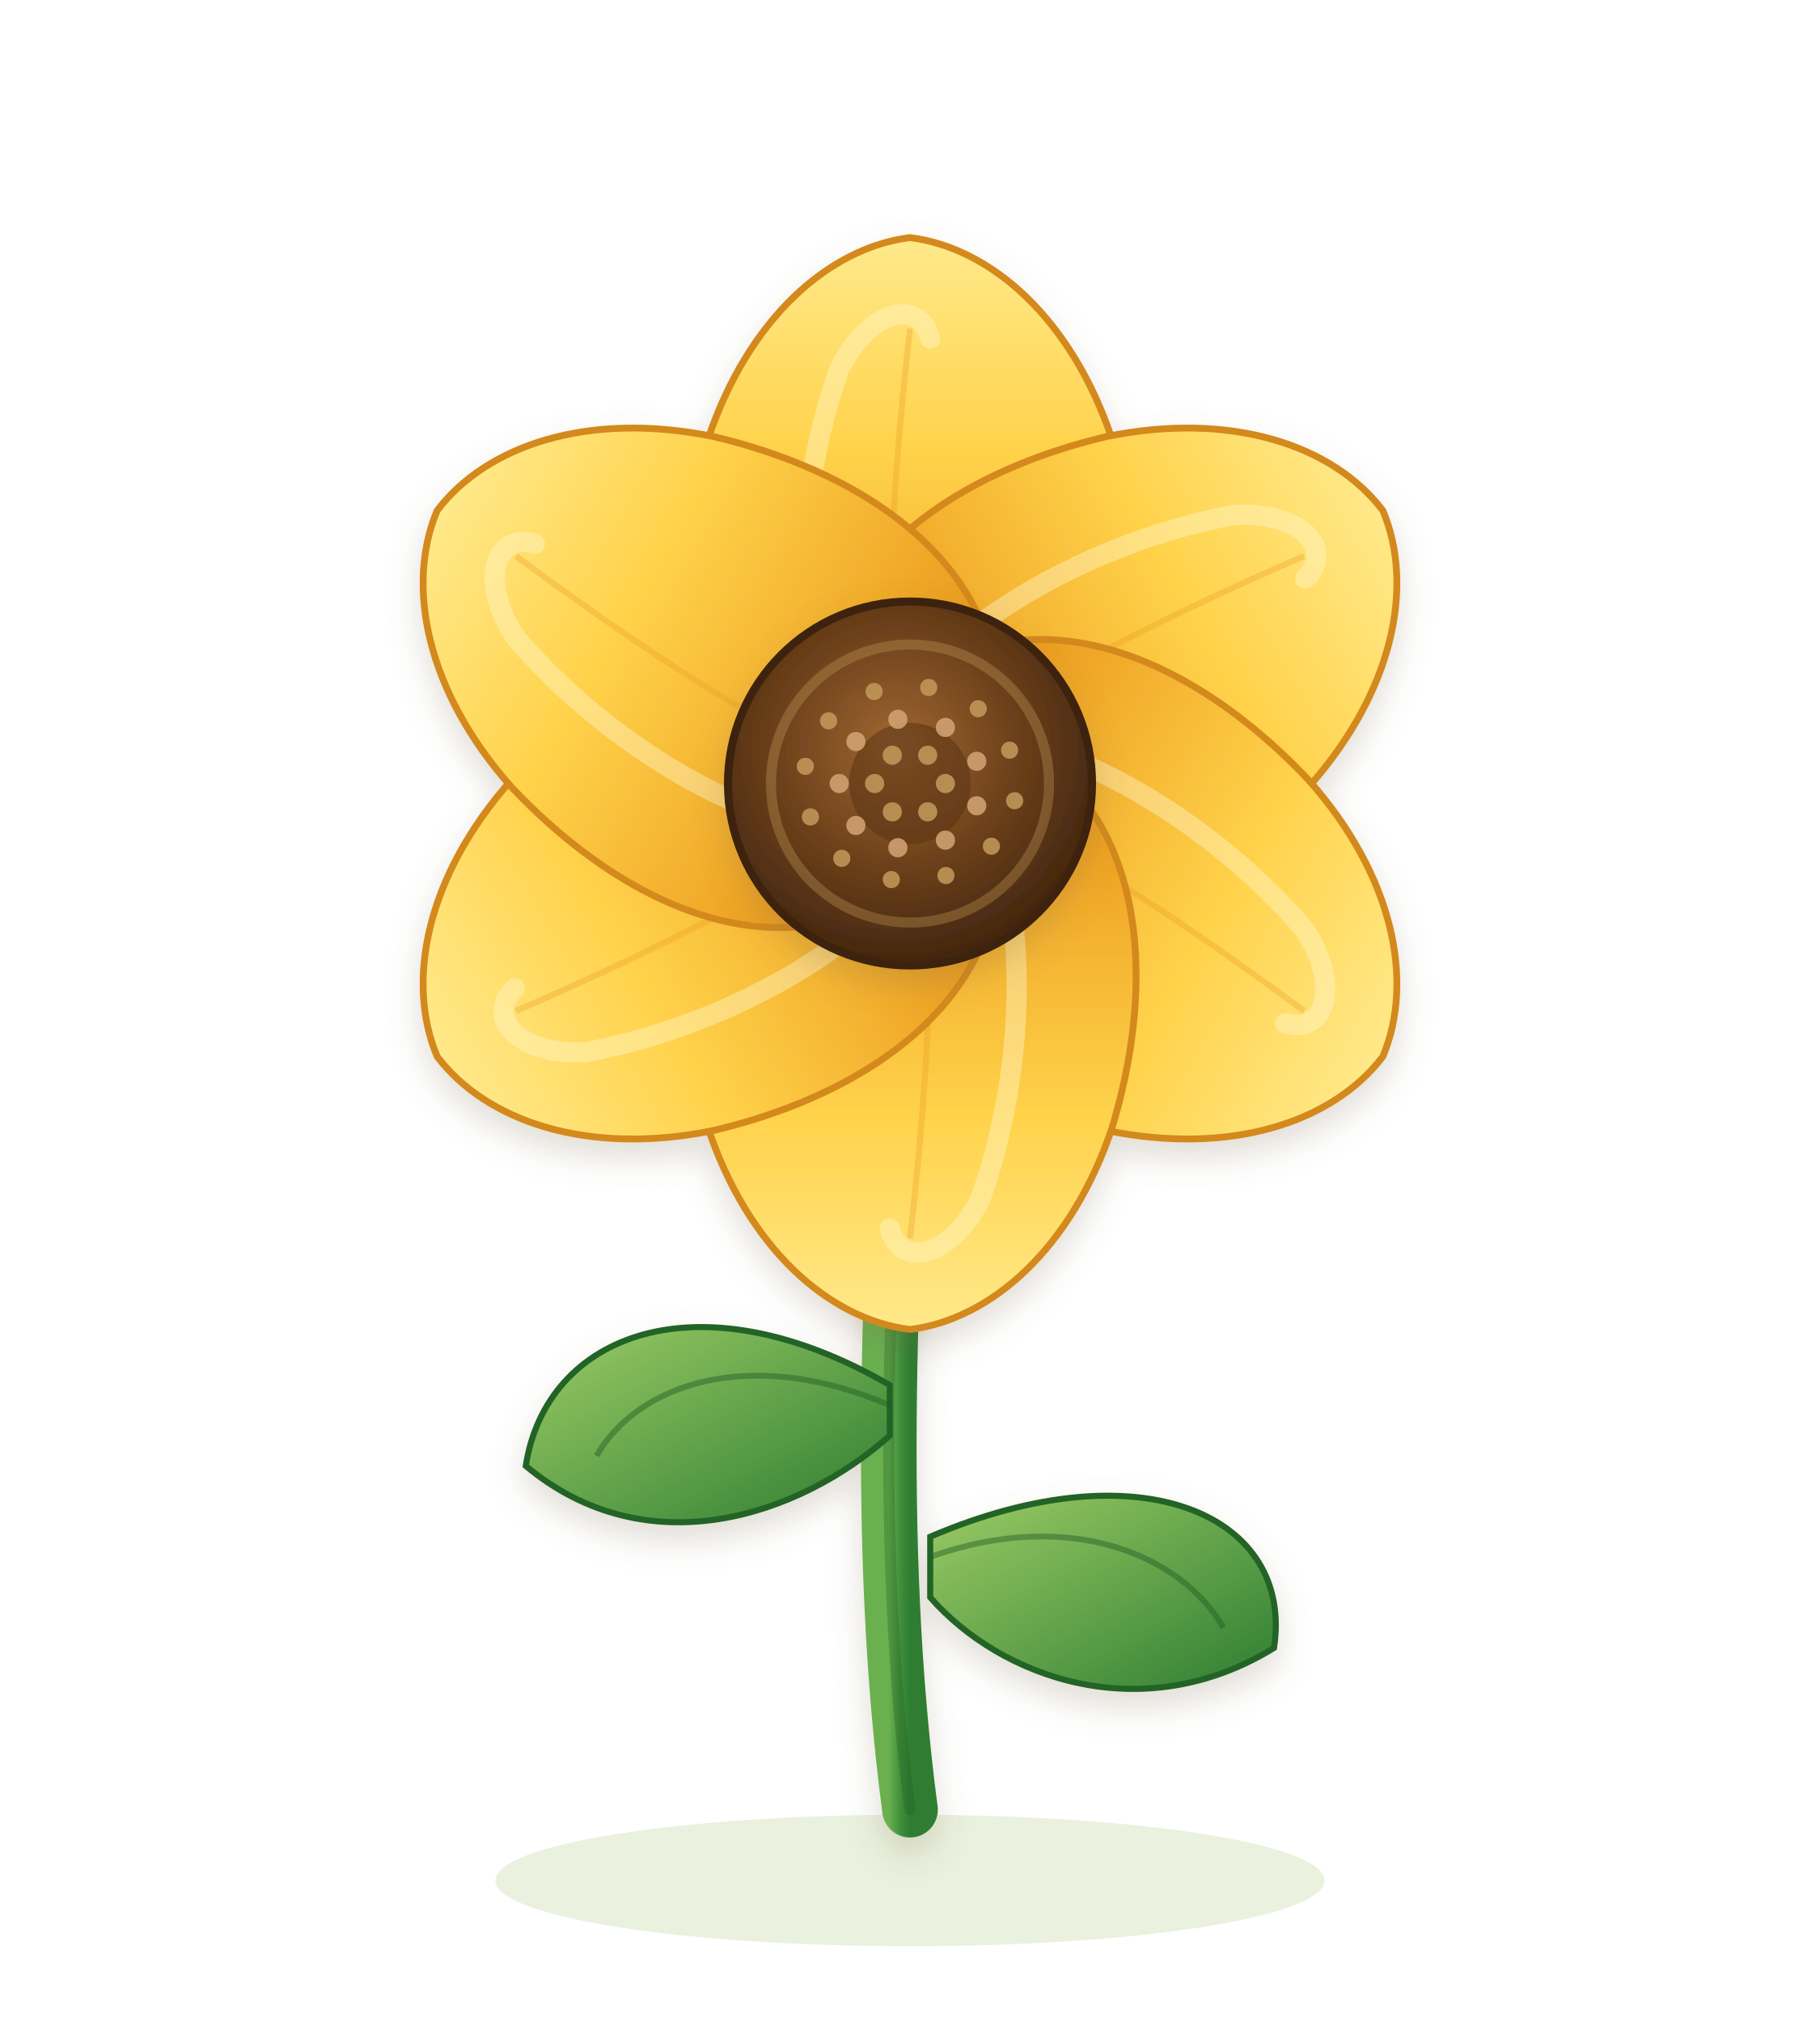
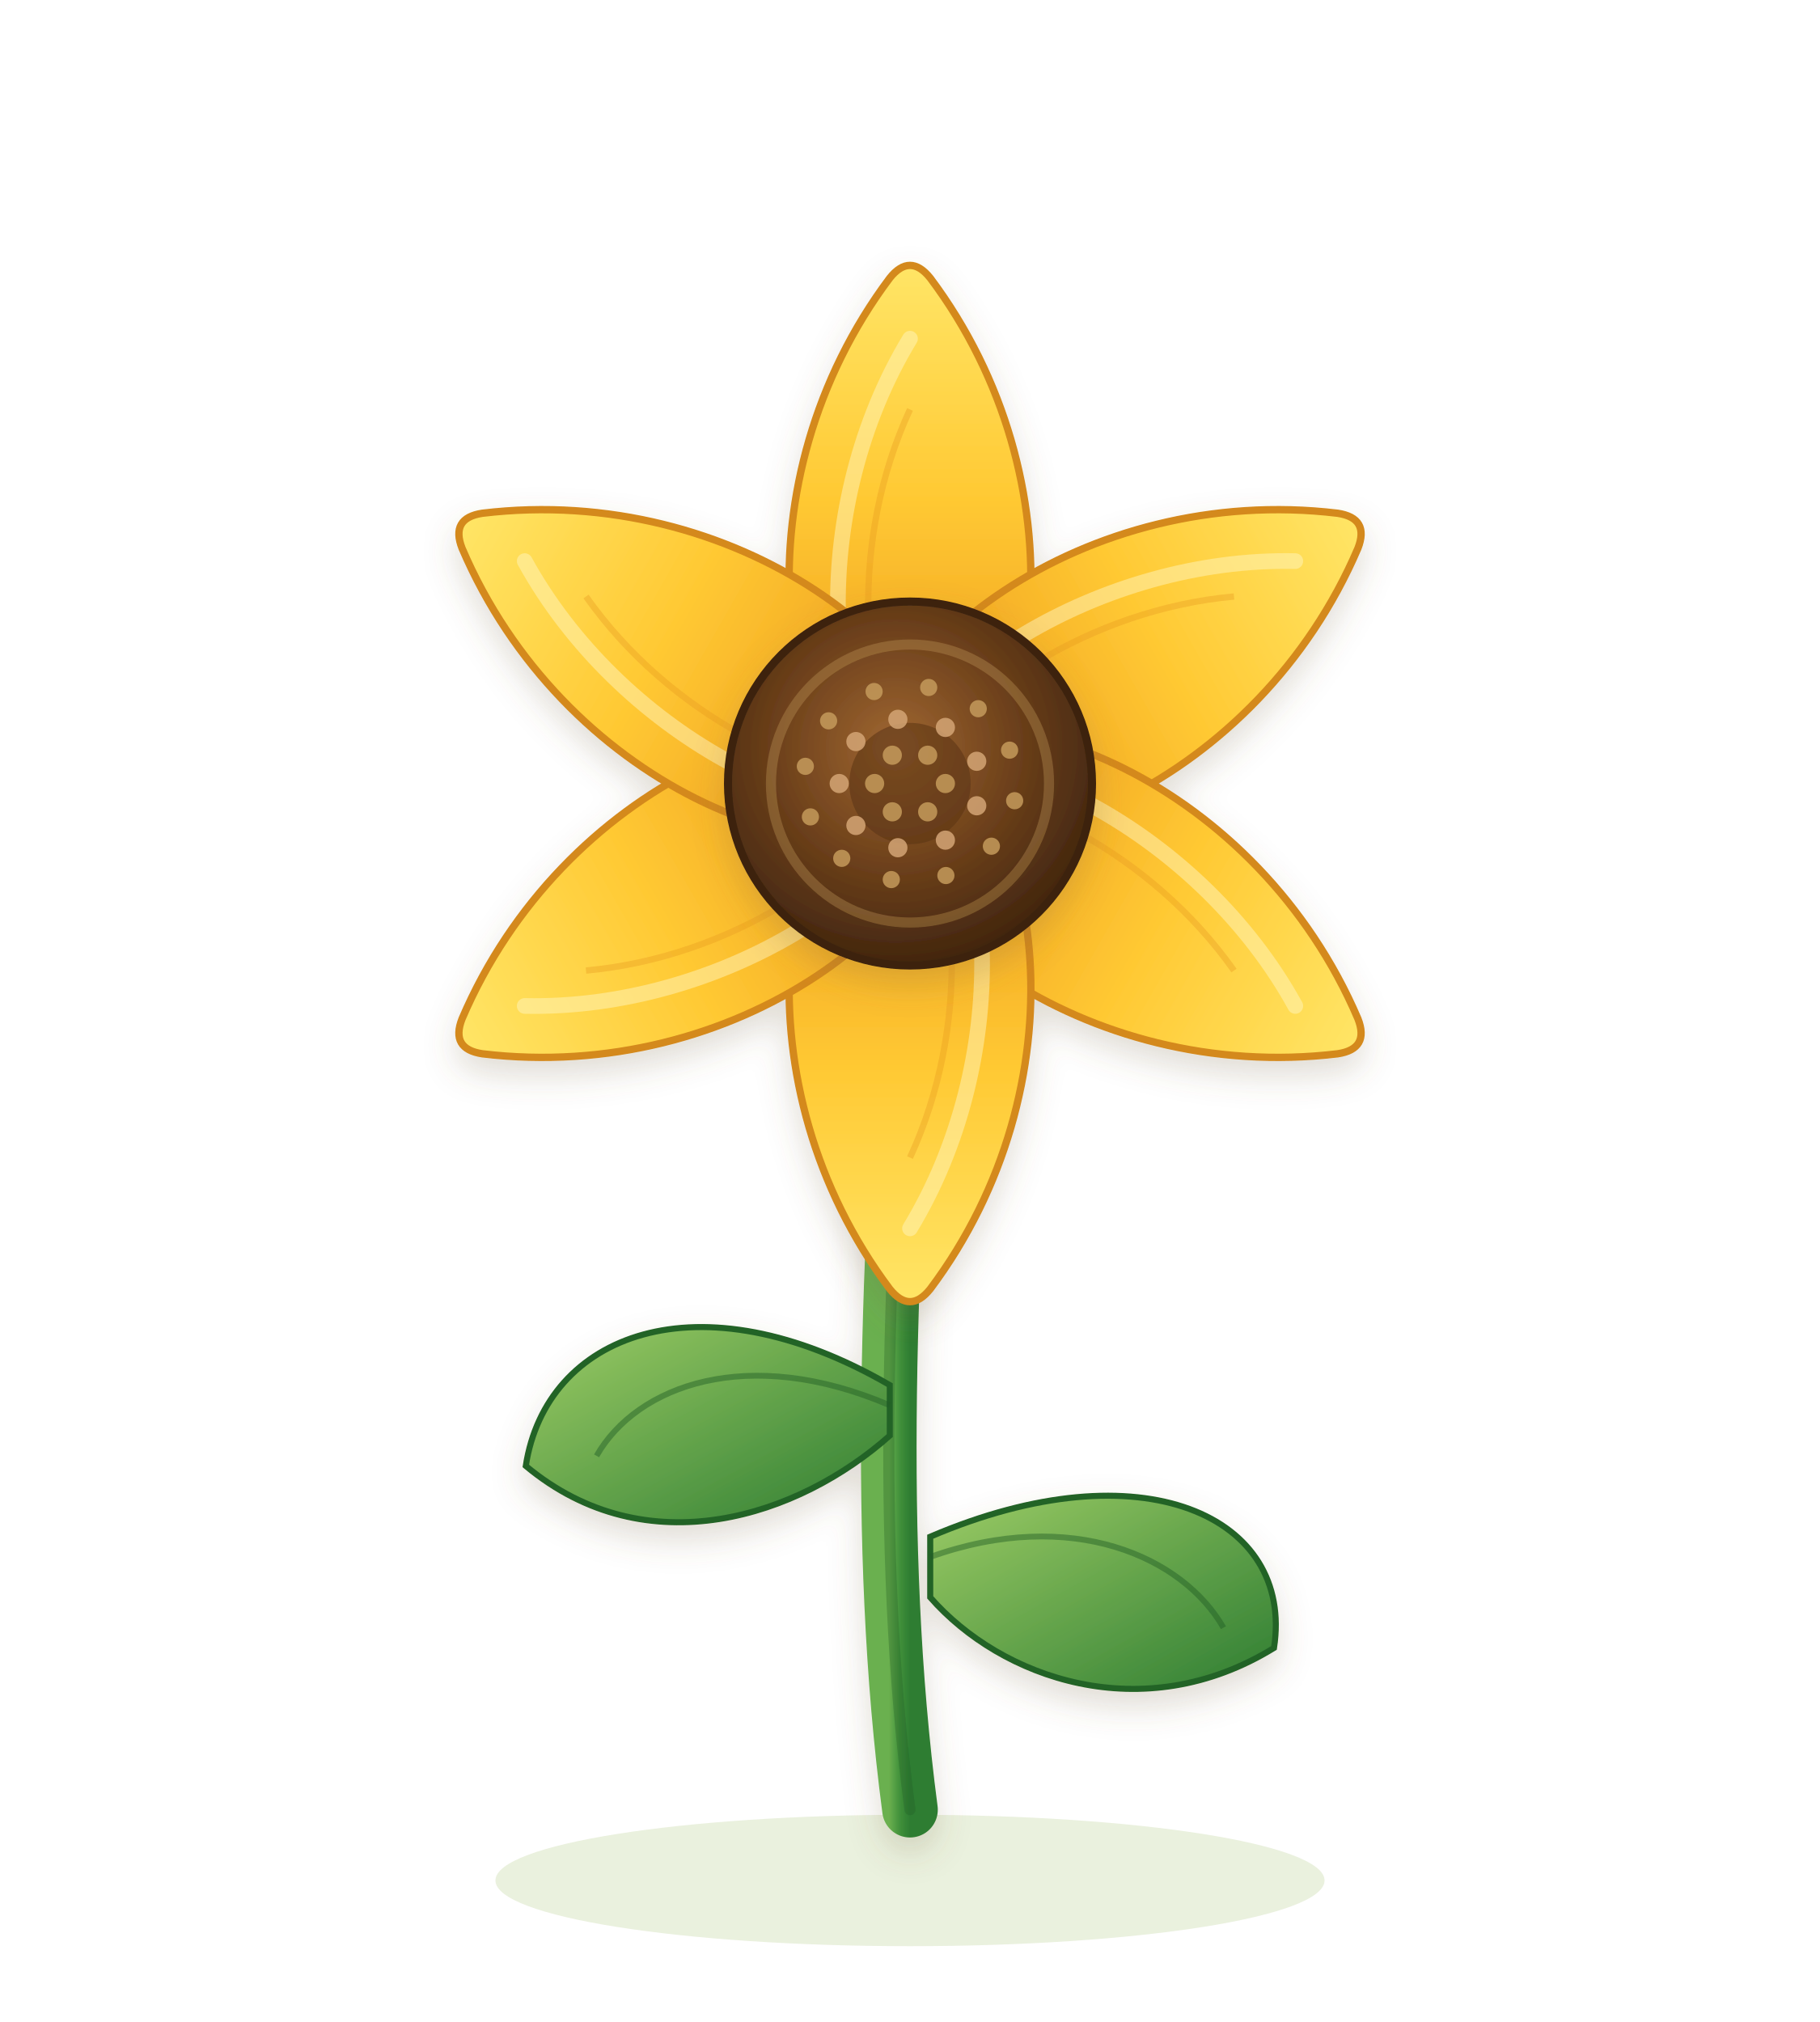
<svg xmlns="http://www.w3.org/2000/svg" viewBox="0 0 360 400" width="360" height="400" role="img" aria-label="Flower with six petals">
  <defs>
    <linearGradient id="petalGrad" x1="0%" y1="0%" x2="0%" y2="100%">
-       <stop offset="0%" stop-color="#ffe98a" />
-       <stop offset="35%" stop-color="#ffd24a" />
-       <stop offset="72%" stop-color="#f0a828" />
+       <stop offset="0%" stop-color="#ffe566" />
+       <stop offset="40%" stop-color="#ffc933" />
+       <stop offset="78%" stop-color="#f0a020" />
      <stop offset="100%" stop-color="#e08a14" />
    </linearGradient>
    <radialGradient id="centerGrad" cx="46%" cy="40%" r="62%">
      <stop offset="0%" stop-color="#a06732" />
      <stop offset="55%" stop-color="#6b3f1a" />
      <stop offset="100%" stop-color="#3f240e" />
    </radialGradient>
    <linearGradient id="stemGrad" x1="0%" y1="0%" x2="100%" y2="0%">
      <stop offset="0%" stop-color="#6bb04f" />
      <stop offset="55%" stop-color="#3f8f3a" />
      <stop offset="100%" stop-color="#2e7d32" />
    </linearGradient>
    <linearGradient id="leafGrad" x1="0%" y1="0%" x2="100%" y2="100%">
      <stop offset="0%" stop-color="#9ccc65" />
      <stop offset="100%" stop-color="#2e7d32" />
    </linearGradient>
    <filter id="softShadow" x="-25%" y="-25%" width="150%" height="150%">
      <feDropShadow dx="0" dy="3" stdDeviation="3.2" flood-color="#7a6240" flood-opacity="0.22" />
    </filter>
  </defs>
  <ellipse cx="180" cy="372" rx="82" ry="13" fill="#c8d9a8" opacity="0.38" />
  <g id="stem-and-leaves" filter="url(#softShadow)">
    <path d="M180 188 C176 248 173 305 180 358" fill="none" stroke="url(#stemGrad)" stroke-width="11" stroke-linecap="round" />
    <path d="M180 188 C176 248 173 305 180 358" fill="none" stroke="#1f5c24" stroke-width="2.2" stroke-linecap="round" opacity="0.32" />
    <path d="M176 274 C138 252 108 264 104 290 C128 310 158 300 176 284 Z" fill="url(#leafGrad)" stroke="#246328" stroke-width="1.2" />
    <path d="M176 278 C148 266 126 274 118 288" fill="none" stroke="#1f5c24" stroke-width="1.15" opacity="0.45" />
    <path d="M184 304 C226 286 256 300 252 326 C226 342 198 332 184 316 Z" fill="url(#leafGrad)" stroke="#246328" stroke-width="1.2" />
    <path d="M184 308 C212 298 234 308 242 322" fill="none" stroke="#1f5c24" stroke-width="1.15" opacity="0.45" />
  </g>
  <g id="petals-container" filter="url(#softShadow)">
    <g class="petal petal-1" data-petal-index="0" transform="rotate(0 180 155)">
      <g class="petal-motion">
-         <path class="petal-shape" d="M180 169 C138 165 128 127 140 87 C148 63 164 49 180 47 C196 49 212 63 220 87 C232 127 222 165 180 169 Z" fill="url(#petalGrad)" stroke="#d4891a" stroke-width="1.35" />
-         <path d="M172 157 C158 147 154 107 166 73 C172 61 182 59 184 67" fill="none" stroke="#fff8d0" stroke-width="4" stroke-linecap="round" opacity="0.42" />
-         <path d="M180 159 C174 135 176 100 180 65" fill="none" stroke="#e89a20" stroke-width="1.2" opacity="0.32" />
+         <path class="petal-shape" d="M180 168 C152 150 146 95 176 55 Q180 50 184 55 C214 95 208 150 180 168 Z" fill="url(#petalGrad)" stroke="#d4891a" stroke-width="1.45" />
+         <path d="M180 163 C162 145 160 100 180 67" fill="none" stroke="#fff6c2" stroke-width="3.1" stroke-linecap="round" opacity="0.48" />
+         <path d="M180 157 C170 137 168 107 180 81" fill="none" stroke="#e89a20" stroke-width="1.25" opacity="0.38" />
      </g>
    </g>
    <g class="petal petal-2" data-petal-index="1" transform="rotate(60 180 155)">
      <g class="petal-motion">
-         <path class="petal-shape" d="M180 169 C138 165 128 127 140 87 C148 63 164 49 180 47 C196 49 212 63 220 87 C232 127 222 165 180 169 Z" fill="url(#petalGrad)" stroke="#d4891a" stroke-width="1.35" />
-         <path d="M172 157 C158 147 154 107 166 73 C172 61 182 59 184 67" fill="none" stroke="#fff8d0" stroke-width="4" stroke-linecap="round" opacity="0.42" />
-         <path d="M180 159 C174 135 176 100 180 65" fill="none" stroke="#e89a20" stroke-width="1.2" opacity="0.32" />
+         <path class="petal-shape" d="M180 168 C152 150 146 95 176 55 Q180 50 184 55 C214 95 208 150 180 168 Z" fill="url(#petalGrad)" stroke="#d4891a" stroke-width="1.45" />
+         <path d="M180 163 C162 145 160 100 180 67" fill="none" stroke="#fff6c2" stroke-width="3.1" stroke-linecap="round" opacity="0.48" />
+         <path d="M180 157 C170 137 168 107 180 81" fill="none" stroke="#e89a20" stroke-width="1.25" opacity="0.38" />
      </g>
    </g>
    <g class="petal petal-3" data-petal-index="2" transform="rotate(120 180 155)">
      <g class="petal-motion">
-         <path class="petal-shape" d="M180 169 C138 165 128 127 140 87 C148 63 164 49 180 47 C196 49 212 63 220 87 C232 127 222 165 180 169 Z" fill="url(#petalGrad)" stroke="#d4891a" stroke-width="1.35" />
-         <path d="M172 157 C158 147 154 107 166 73 C172 61 182 59 184 67" fill="none" stroke="#fff8d0" stroke-width="4" stroke-linecap="round" opacity="0.42" />
-         <path d="M180 159 C174 135 176 100 180 65" fill="none" stroke="#e89a20" stroke-width="1.2" opacity="0.32" />
+         <path class="petal-shape" d="M180 168 C152 150 146 95 176 55 Q180 50 184 55 C214 95 208 150 180 168 Z" fill="url(#petalGrad)" stroke="#d4891a" stroke-width="1.45" />
+         <path d="M180 163 C162 145 160 100 180 67" fill="none" stroke="#fff6c2" stroke-width="3.1" stroke-linecap="round" opacity="0.48" />
+         <path d="M180 157 C170 137 168 107 180 81" fill="none" stroke="#e89a20" stroke-width="1.25" opacity="0.38" />
      </g>
    </g>
    <g class="petal petal-4" data-petal-index="3" transform="rotate(180 180 155)">
      <g class="petal-motion">
-         <path class="petal-shape" d="M180 169 C138 165 128 127 140 87 C148 63 164 49 180 47 C196 49 212 63 220 87 C232 127 222 165 180 169 Z" fill="url(#petalGrad)" stroke="#d4891a" stroke-width="1.35" />
-         <path d="M172 157 C158 147 154 107 166 73 C172 61 182 59 184 67" fill="none" stroke="#fff8d0" stroke-width="4" stroke-linecap="round" opacity="0.42" />
-         <path d="M180 159 C174 135 176 100 180 65" fill="none" stroke="#e89a20" stroke-width="1.2" opacity="0.32" />
+         <path class="petal-shape" d="M180 168 C152 150 146 95 176 55 Q180 50 184 55 C214 95 208 150 180 168 Z" fill="url(#petalGrad)" stroke="#d4891a" stroke-width="1.45" />
+         <path d="M180 163 C162 145 160 100 180 67" fill="none" stroke="#fff6c2" stroke-width="3.1" stroke-linecap="round" opacity="0.48" />
+         <path d="M180 157 C170 137 168 107 180 81" fill="none" stroke="#e89a20" stroke-width="1.25" opacity="0.38" />
      </g>
    </g>
    <g class="petal petal-5" data-petal-index="4" transform="rotate(240 180 155)">
      <g class="petal-motion">
-         <path class="petal-shape" d="M180 169 C138 165 128 127 140 87 C148 63 164 49 180 47 C196 49 212 63 220 87 C232 127 222 165 180 169 Z" fill="url(#petalGrad)" stroke="#d4891a" stroke-width="1.35" />
-         <path d="M172 157 C158 147 154 107 166 73 C172 61 182 59 184 67" fill="none" stroke="#fff8d0" stroke-width="4" stroke-linecap="round" opacity="0.42" />
-         <path d="M180 159 C174 135 176 100 180 65" fill="none" stroke="#e89a20" stroke-width="1.2" opacity="0.32" />
+         <path class="petal-shape" d="M180 168 C152 150 146 95 176 55 Q180 50 184 55 C214 95 208 150 180 168 Z" fill="url(#petalGrad)" stroke="#d4891a" stroke-width="1.45" />
+         <path d="M180 163 C162 145 160 100 180 67" fill="none" stroke="#fff6c2" stroke-width="3.1" stroke-linecap="round" opacity="0.48" />
+         <path d="M180 157 C170 137 168 107 180 81" fill="none" stroke="#e89a20" stroke-width="1.25" opacity="0.38" />
      </g>
    </g>
    <g class="petal petal-6" data-petal-index="5" transform="rotate(300 180 155)">
      <g class="petal-motion">
-         <path class="petal-shape" d="M180 169 C138 165 128 127 140 87 C148 63 164 49 180 47 C196 49 212 63 220 87 C232 127 222 165 180 169 Z" fill="url(#petalGrad)" stroke="#d4891a" stroke-width="1.35" />
-         <path d="M172 157 C158 147 154 107 166 73 C172 61 182 59 184 67" fill="none" stroke="#fff8d0" stroke-width="4" stroke-linecap="round" opacity="0.42" />
-         <path d="M180 159 C174 135 176 100 180 65" fill="none" stroke="#e89a20" stroke-width="1.2" opacity="0.32" />
+         <path class="petal-shape" d="M180 168 C152 150 146 95 176 55 Q180 50 184 55 C214 95 208 150 180 168 Z" fill="url(#petalGrad)" stroke="#d4891a" stroke-width="1.45" />
+         <path d="M180 163 C162 145 160 100 180 67" fill="none" stroke="#fff6c2" stroke-width="3.1" stroke-linecap="round" opacity="0.48" />
+         <path d="M180 157 C170 137 168 107 180 81" fill="none" stroke="#e89a20" stroke-width="1.25" opacity="0.38" />
      </g>
    </g>
  </g>
  <g id="flower-center" filter="url(#softShadow)">
    <circle cx="180" cy="155" r="36" fill="url(#centerGrad)" stroke="#3d2410" stroke-width="1.6" />
    <circle cx="180" cy="155" r="27.5" fill="none" stroke="#c49a5a" stroke-width="2" opacity="0.35" />
    <circle cx="180" cy="155" r="12" fill="#5a3314" opacity="0.55" />
    <circle cx="187.0" cy="155.0" r="1.9" fill="#c49a5a" opacity="0.85" />
    <circle cx="183.5" cy="160.6" r="1.9" fill="#c49a5a" opacity="0.85" />
    <circle cx="176.5" cy="160.6" r="1.9" fill="#c49a5a" opacity="0.85" />
    <circle cx="173.0" cy="155.0" r="1.9" fill="#c49a5a" opacity="0.85" />
    <circle cx="176.5" cy="149.4" r="1.9" fill="#c49a5a" opacity="0.85" />
    <circle cx="183.5" cy="149.4" r="1.9" fill="#c49a5a" opacity="0.85" />
    <circle cx="193.2" cy="159.4" r="1.9" fill="#d4a574" opacity="0.85" />
    <circle cx="187.0" cy="166.2" r="1.9" fill="#d4a574" opacity="0.85" />
    <circle cx="177.6" cy="167.7" r="1.9" fill="#d4a574" opacity="0.85" />
    <circle cx="169.3" cy="163.3" r="1.9" fill="#d4a574" opacity="0.85" />
    <circle cx="166.0" cy="155.0" r="1.9" fill="#d4a574" opacity="0.85" />
    <circle cx="169.3" cy="146.7" r="1.9" fill="#d4a574" opacity="0.85" />
    <circle cx="177.6" cy="142.3" r="1.9" fill="#d4a574" opacity="0.85" />
    <circle cx="187.0" cy="143.9" r="1.9" fill="#d4a574" opacity="0.85" />
    <circle cx="193.2" cy="150.6" r="1.9" fill="#d4a574" opacity="0.85" />
    <circle cx="196.1" cy="167.4" r="1.7" fill="#c49a5a" opacity="0.85" />
    <circle cx="187.1" cy="173.2" r="1.7" fill="#c49a5a" opacity="0.85" />
    <circle cx="176.3" cy="174.0" r="1.7" fill="#c49a5a" opacity="0.85" />
    <circle cx="166.5" cy="169.8" r="1.7" fill="#c49a5a" opacity="0.85" />
    <circle cx="160.3" cy="161.6" r="1.7" fill="#c49a5a" opacity="0.85" />
    <circle cx="159.3" cy="151.6" r="1.7" fill="#c49a5a" opacity="0.85" />
    <circle cx="163.9" cy="142.6" r="1.7" fill="#c49a5a" opacity="0.85" />
    <circle cx="172.9" cy="136.8" r="1.7" fill="#c49a5a" opacity="0.85" />
    <circle cx="183.7" cy="136.0" r="1.7" fill="#c49a5a" opacity="0.85" />
    <circle cx="193.5" cy="140.2" r="1.7" fill="#c49a5a" opacity="0.85" />
    <circle cx="199.7" cy="148.4" r="1.7" fill="#c49a5a" opacity="0.85" />
    <circle cx="200.7" cy="158.4" r="1.7" fill="#c49a5a" opacity="0.85" />
  </g>
</svg>
